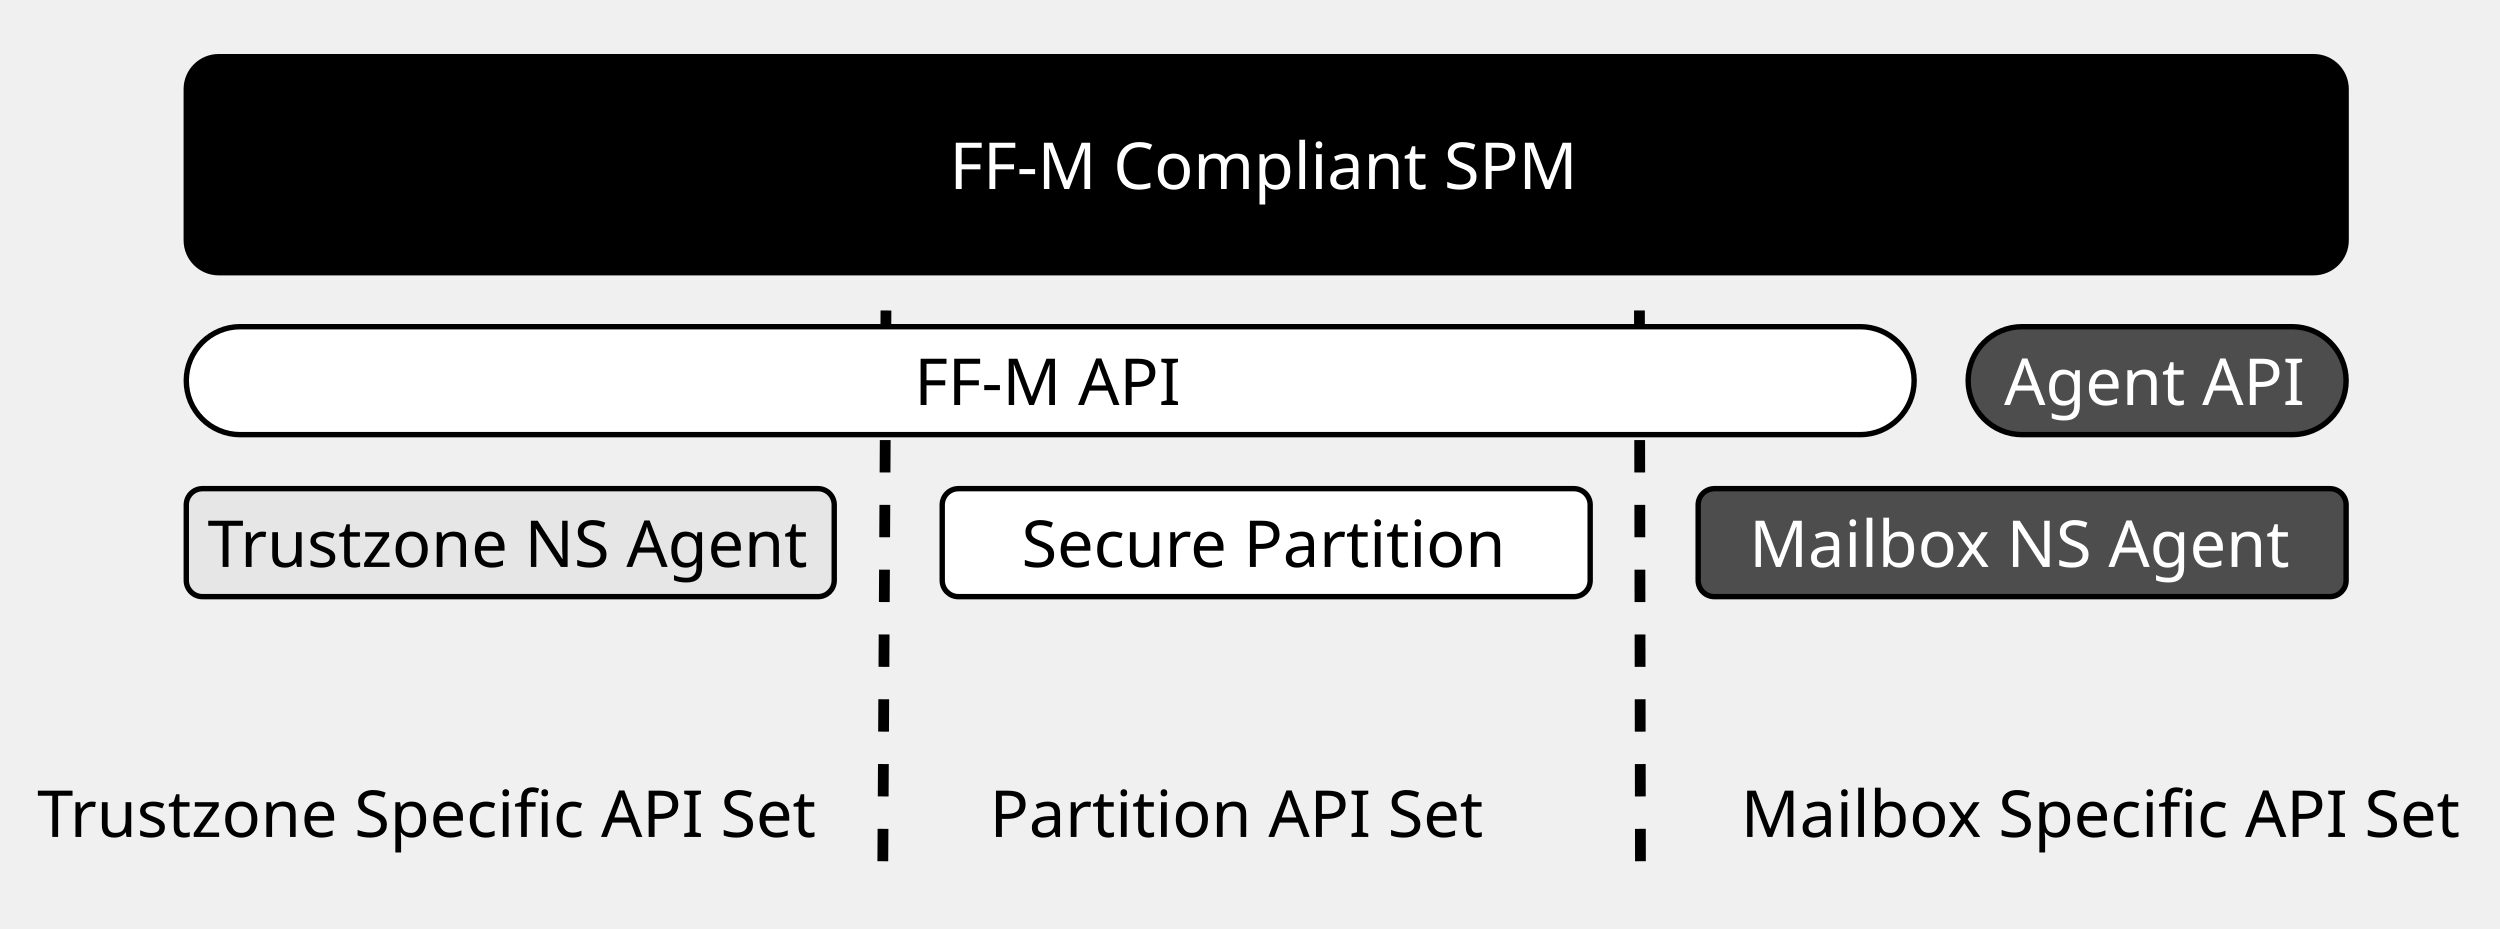
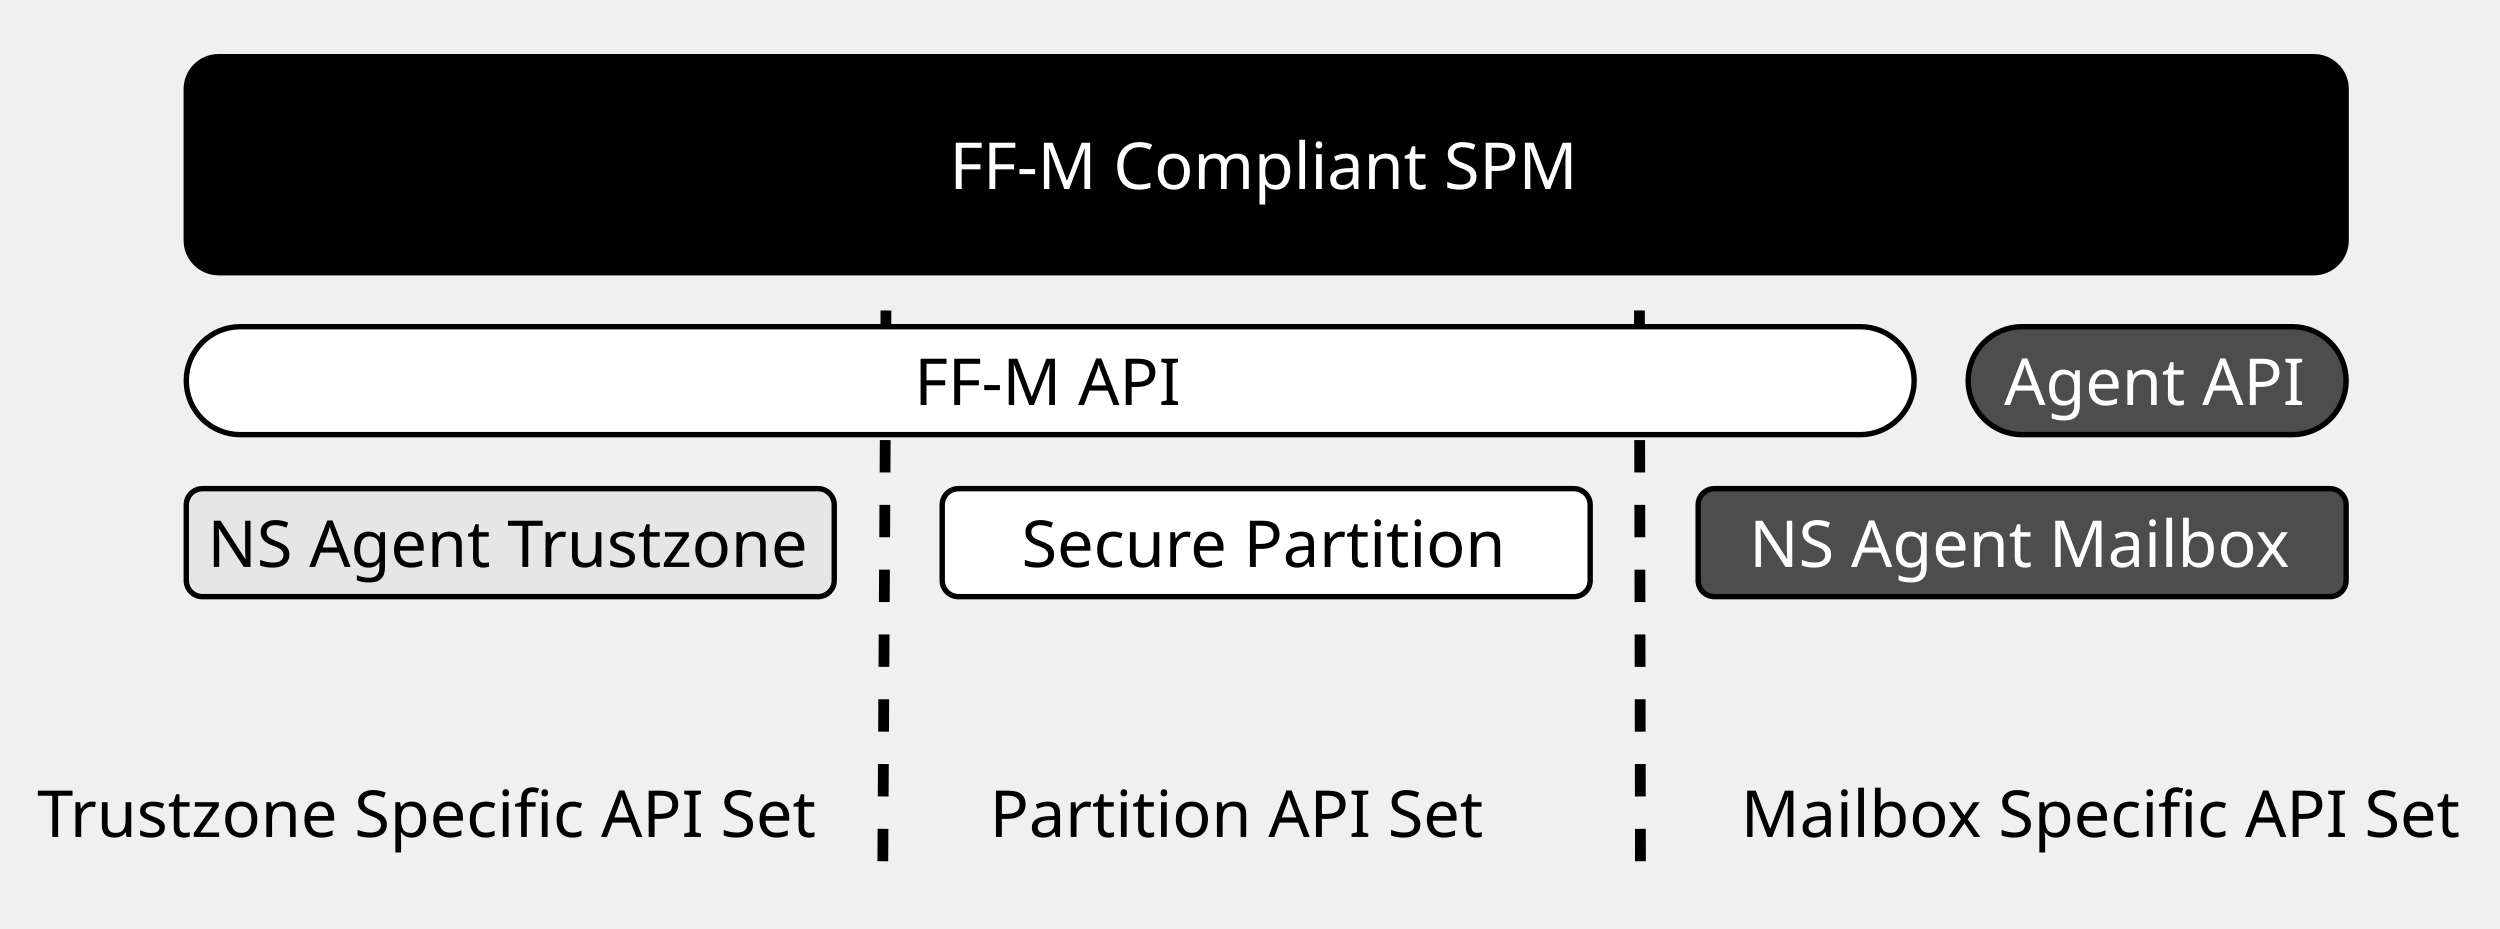
<svg xmlns="http://www.w3.org/2000/svg" version="1.1" width="463px" height="172px" viewBox="-0.5 -0.5 463 172">
  <defs />
  <g>
    <path d="M 303.31 159 L 303.12 54.72" fill="none" stroke="rgb(0, 0, 0)" stroke-width="2" stroke-miterlimit="10" stroke-dasharray="6 6" pointer-events="stroke" />
    <path d="M 163 159 L 163.6 53.2" fill="none" stroke="rgb(0, 0, 0)" stroke-width="2" stroke-miterlimit="10" stroke-dasharray="6 6" pointer-events="stroke" />
    <rect x="34" y="60" width="320" height="20" rx="10" ry="10" fill="rgb(255, 255, 255)" stroke="rgb(0, 0, 0)" pointer-events="all" />
    <g fill="rgb(0, 0, 0)" font-family="Tahoma" text-anchor="middle" font-size="12px">
      <text x="193.5" y="74.5">FF-M API</text>
    </g>
    <rect x="34" y="140" width="90" height="20" fill="none" stroke="none" pointer-events="all" />
    <g fill="rgb(0, 0, 0)" font-family="Tahoma" text-anchor="middle" font-size="12px">
      <text x="78.5" y="154.5">Trustzone Specific API Set</text>
    </g>
    <rect x="34" y="10" width="400" height="40" rx="6" ry="6" fill="#000000" stroke="rgb(0, 0, 0)" pointer-events="all" />
    <g fill="#FFFFFF" font-family="Tahoma" text-anchor="middle" font-size="12px">
      <text x="233.5" y="34.5">FF-M Compliant SPM</text>
    </g>
    <rect x="314" y="90" width="120" height="20" rx="3" ry="3" fill="#4d4d4d" stroke="rgb(0, 0, 0)" pointer-events="all" />
    <g fill="#FFFFFF" font-family="Tahoma" text-anchor="middle" font-size="12px">
-       <text x="373.5" y="104.5">Mailbox NS Agent</text>
+       <text x="373.5" y="104.5">NS Agent Mailbox</text>
    </g>
    <rect x="364" y="60" width="70" height="20" rx="10" ry="10" fill="#4d4d4d" stroke="rgb(0, 0, 0)" pointer-events="all" />
    <g fill="#FFFFFF" font-family="Tahoma" text-anchor="middle" font-size="12px">
      <text x="398.5" y="74.5">Agent API</text>
    </g>
    <rect x="174" y="90" width="120" height="20" rx="3" ry="3" fill="rgb(255, 255, 255)" stroke="rgb(0, 0, 0)" pointer-events="all" />
    <g fill="rgb(0, 0, 0)" font-family="Tahoma" text-anchor="middle" font-size="12px">
      <text x="233.5" y="104.5">Secure Partition</text>
    </g>
    <rect x="34" y="90" width="120" height="20" rx="3" ry="3" fill="#e6e6e6" stroke="rgb(0, 0, 0)" pointer-events="all" />
    <g fill="#000000" font-family="Tahoma" text-anchor="middle" font-size="12px">
-       <text x="93.5" y="104.5">Trustzone NS Agent</text>
+       <text x="93.5" y="104.5">NS Agent Trustzone</text>
    </g>
    <rect x="184" y="140" width="90" height="20" fill="none" stroke="none" pointer-events="all" />
    <g fill="rgb(0, 0, 0)" font-family="Tahoma" text-anchor="middle" font-size="12px">
      <text x="228.5" y="154.5">Partition API Set</text>
    </g>
    <rect x="344" y="140" width="90" height="20" fill="none" stroke="none" pointer-events="all" />
    <g fill="rgb(0, 0, 0)" font-family="Tahoma" text-anchor="middle" font-size="12px">
      <text x="388.5" y="154.5">Mailbox Specific API Set</text>
    </g>
  </g>
</svg>
